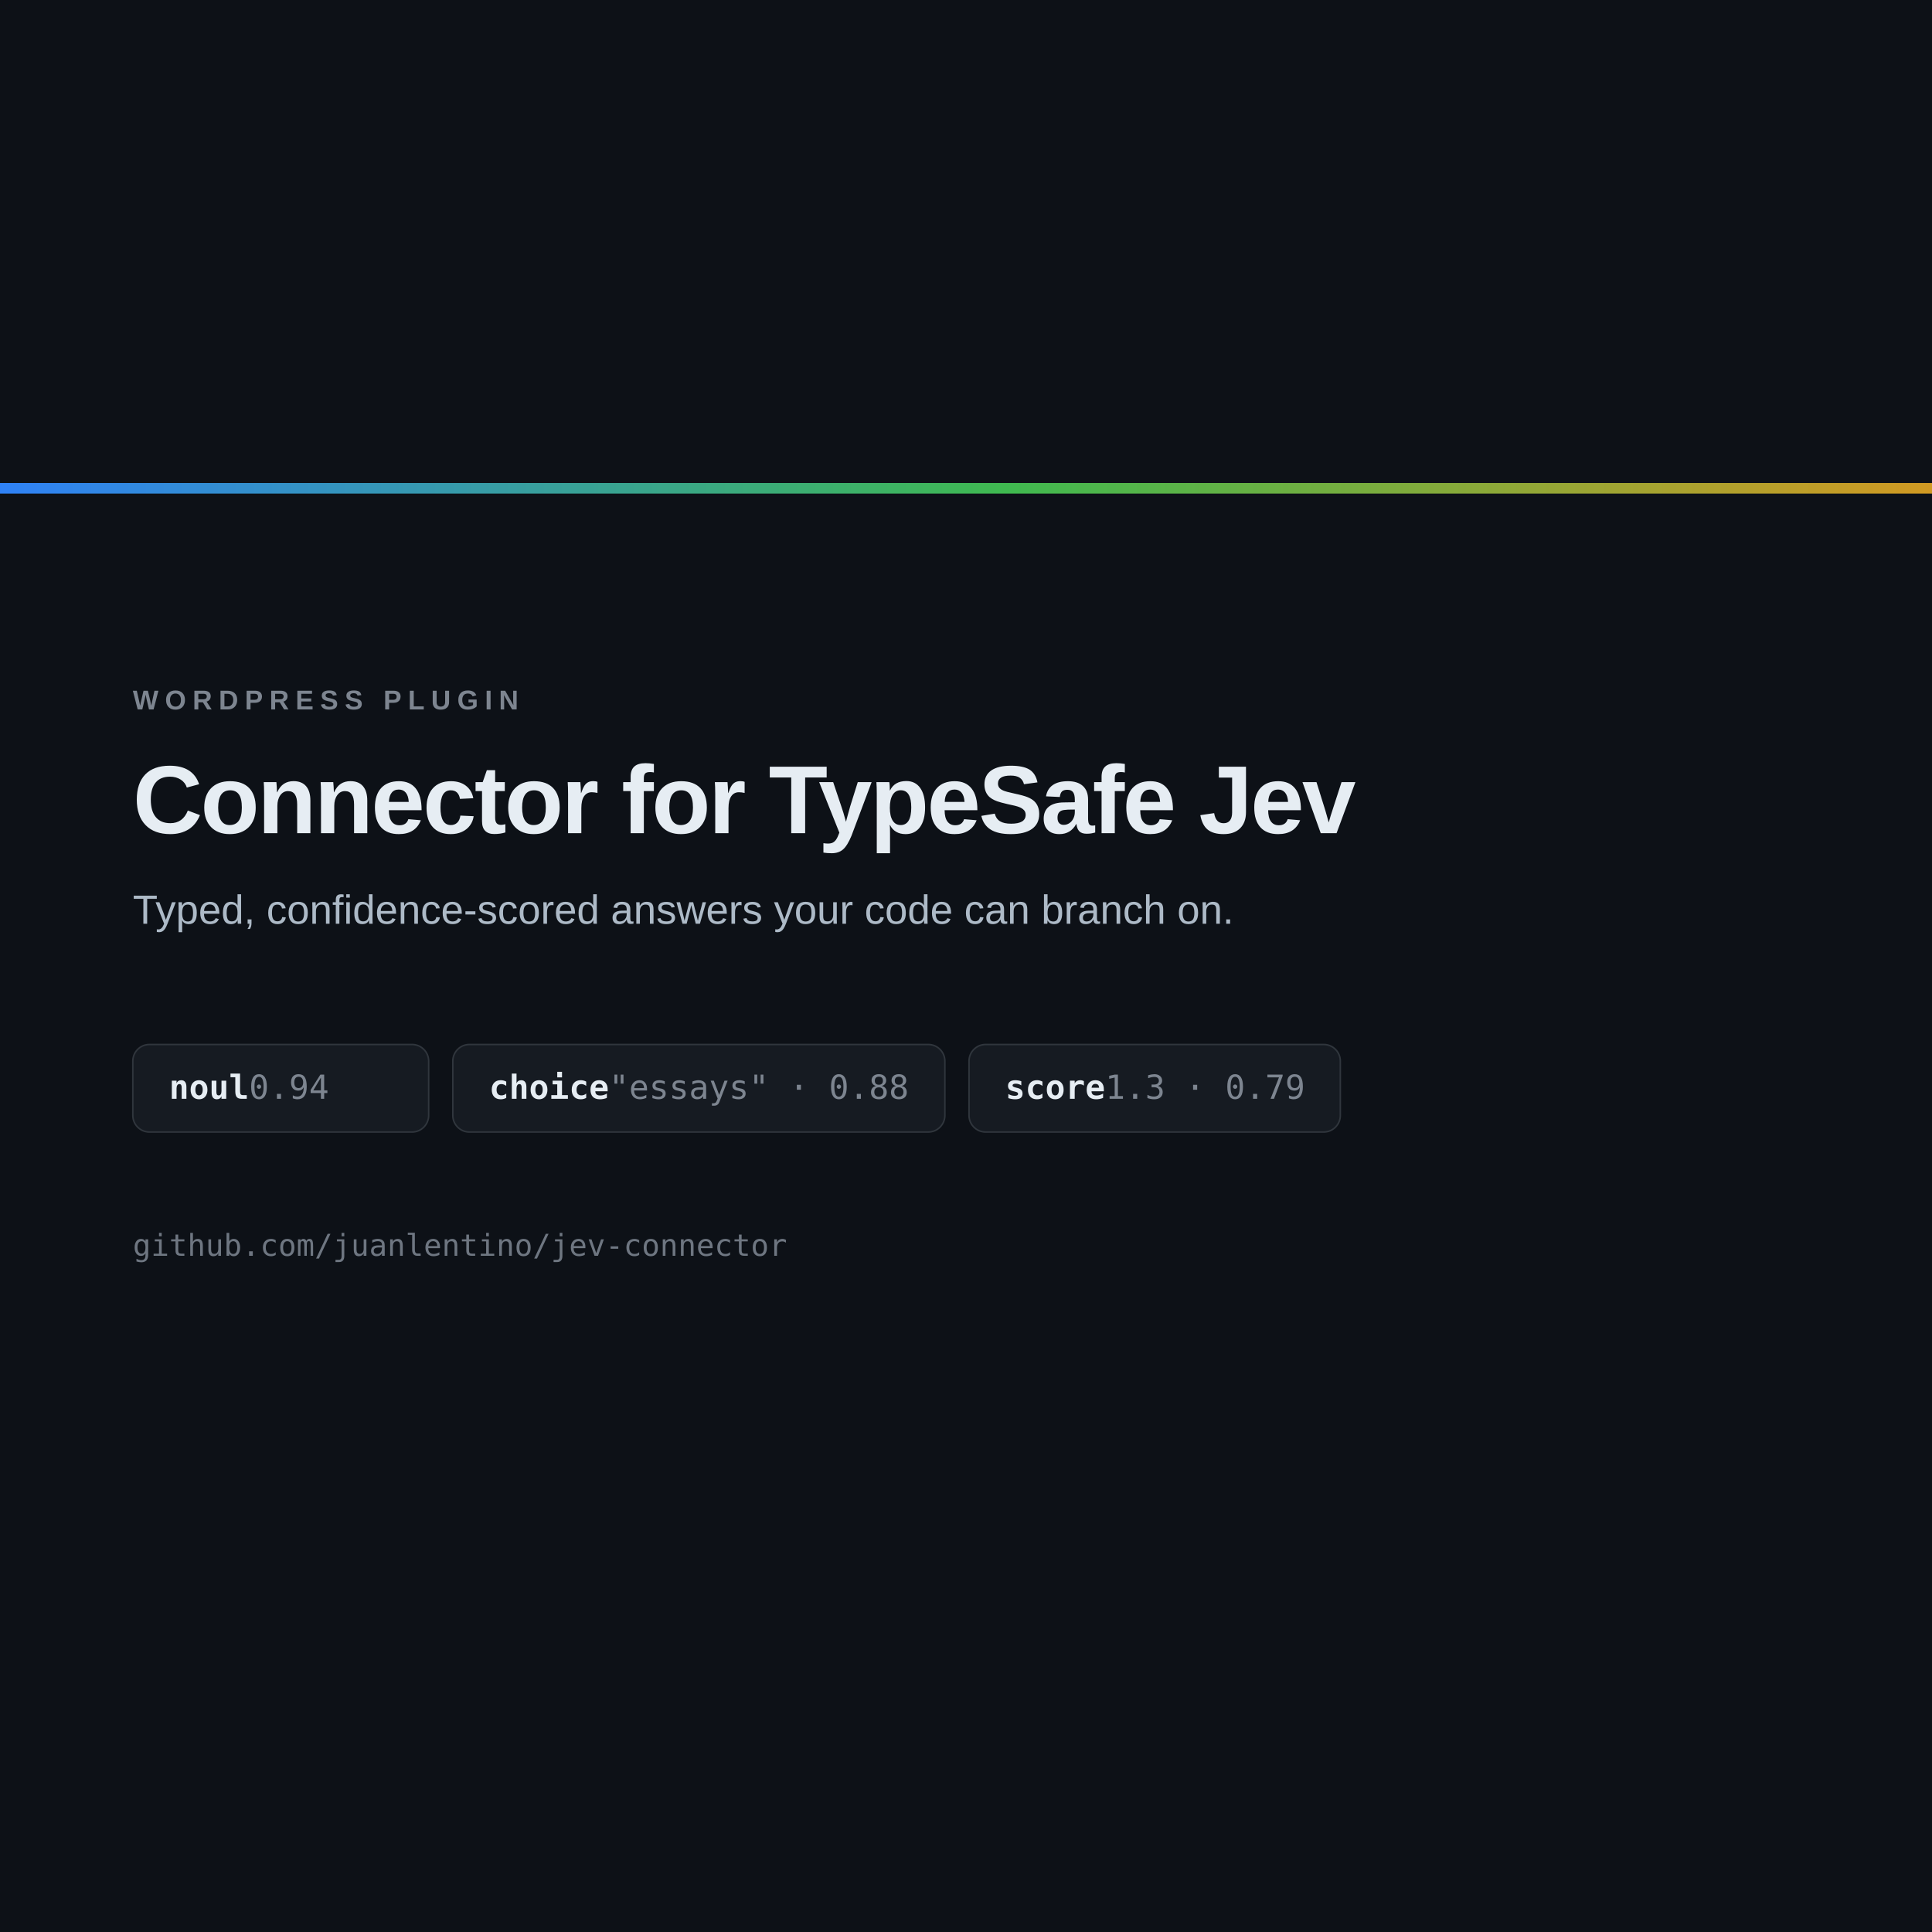
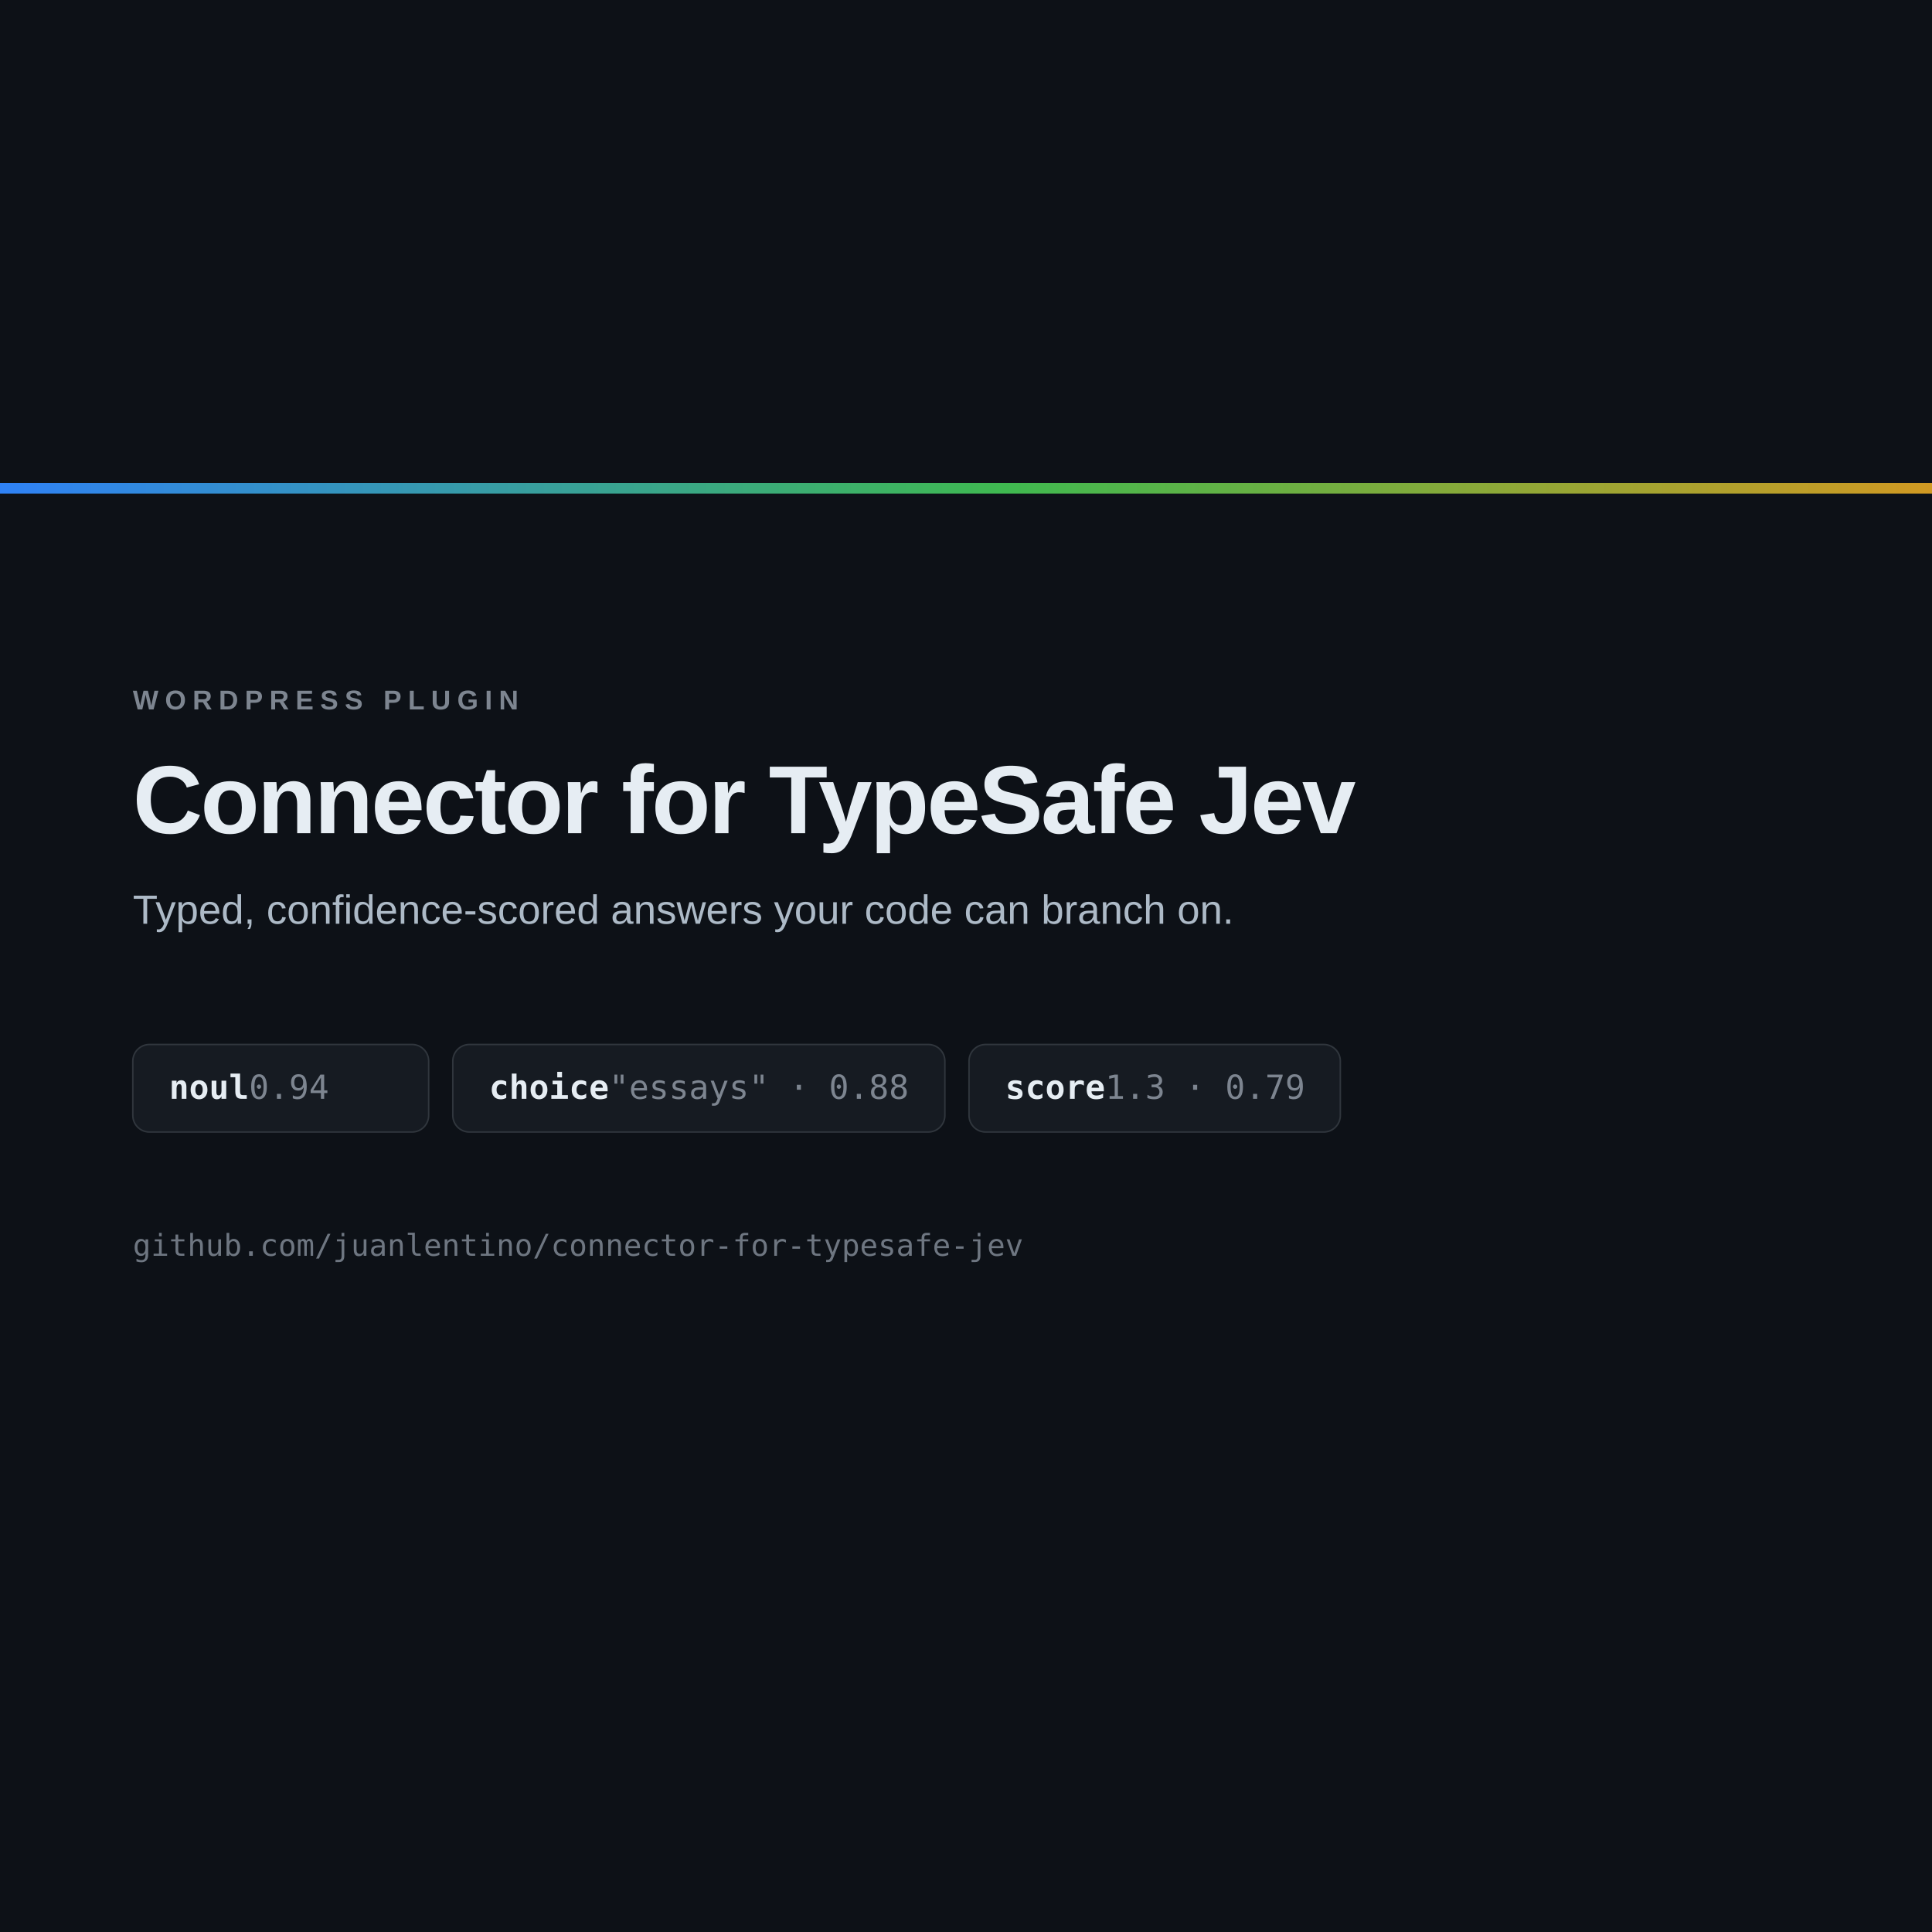
<svg xmlns="http://www.w3.org/2000/svg" width="1280" height="1280" viewBox="0 0 1280 1280">
  <defs>
    <linearGradient id="g" x1="0" y1="0" x2="1" y2="0">
      <stop offset="0%" stop-color="#2f81f7" />
      <stop offset="52%" stop-color="#3fb950" />
      <stop offset="100%" stop-color="#d29922" />
    </linearGradient>
  </defs>
  <rect width="1280" height="1280" fill="#0d1117" />
  <g transform="translate(0,320)">
    <rect width="1280" height="7" fill="url(#g)" />
    <text x="88" y="150" fill="#7d8590" font-family="-apple-system, Helvetica Neue, Arial, sans-serif" font-size="18" font-weight="600" letter-spacing="4.3">WORDPRESS PLUGIN</text>
    <text x="88" y="232" fill="#e6edf3" font-family="-apple-system, Helvetica Neue, Arial, sans-serif" font-size="64" font-weight="700" letter-spacing="-1.4">Connector for TypeSafe Jev</text>
    <text x="88" y="292" fill="#adbac7" font-family="-apple-system, Helvetica Neue, Arial, sans-serif" font-size="27">Typed, confidence-scored answers your code can branch on.</text>
    <g font-family="SF Mono, Menlo, monospace" font-size="22">
      <rect x="88" y="372" width="196" height="58" rx="11" fill="#161b22" stroke="#30363d" />
      <text x="112" y="408" fill="#e6edf3" font-weight="700">noul<tspan fill="#7d8590" font-weight="400">  0.94</tspan>
      </text>
      <rect x="300" y="372" width="326" height="58" rx="11" fill="#161b22" stroke="#30363d" />
      <text x="324" y="408" fill="#e6edf3" font-weight="700">choice<tspan fill="#7d8590" font-weight="400">  "essays" · 0.88</tspan>
      </text>
      <rect x="642" y="372" width="246" height="58" rx="11" fill="#161b22" stroke="#30363d" />
      <text x="666" y="408" fill="#e6edf3" font-weight="700">score<tspan fill="#7d8590" font-weight="400">  1.3 · 0.79</tspan>
      </text>
    </g>
-     <text x="88" y="512" fill="#6e7681" font-family="SF Mono, Menlo, monospace" font-size="20">github.com/juanlentino/jev-connector</text>
+     <text x="88" y="512" fill="#6e7681" font-family="SF Mono, Menlo, monospace" font-size="20">github.com/juanlentino/connector-for-typesafe-jev</text>
  </g>
</svg>
